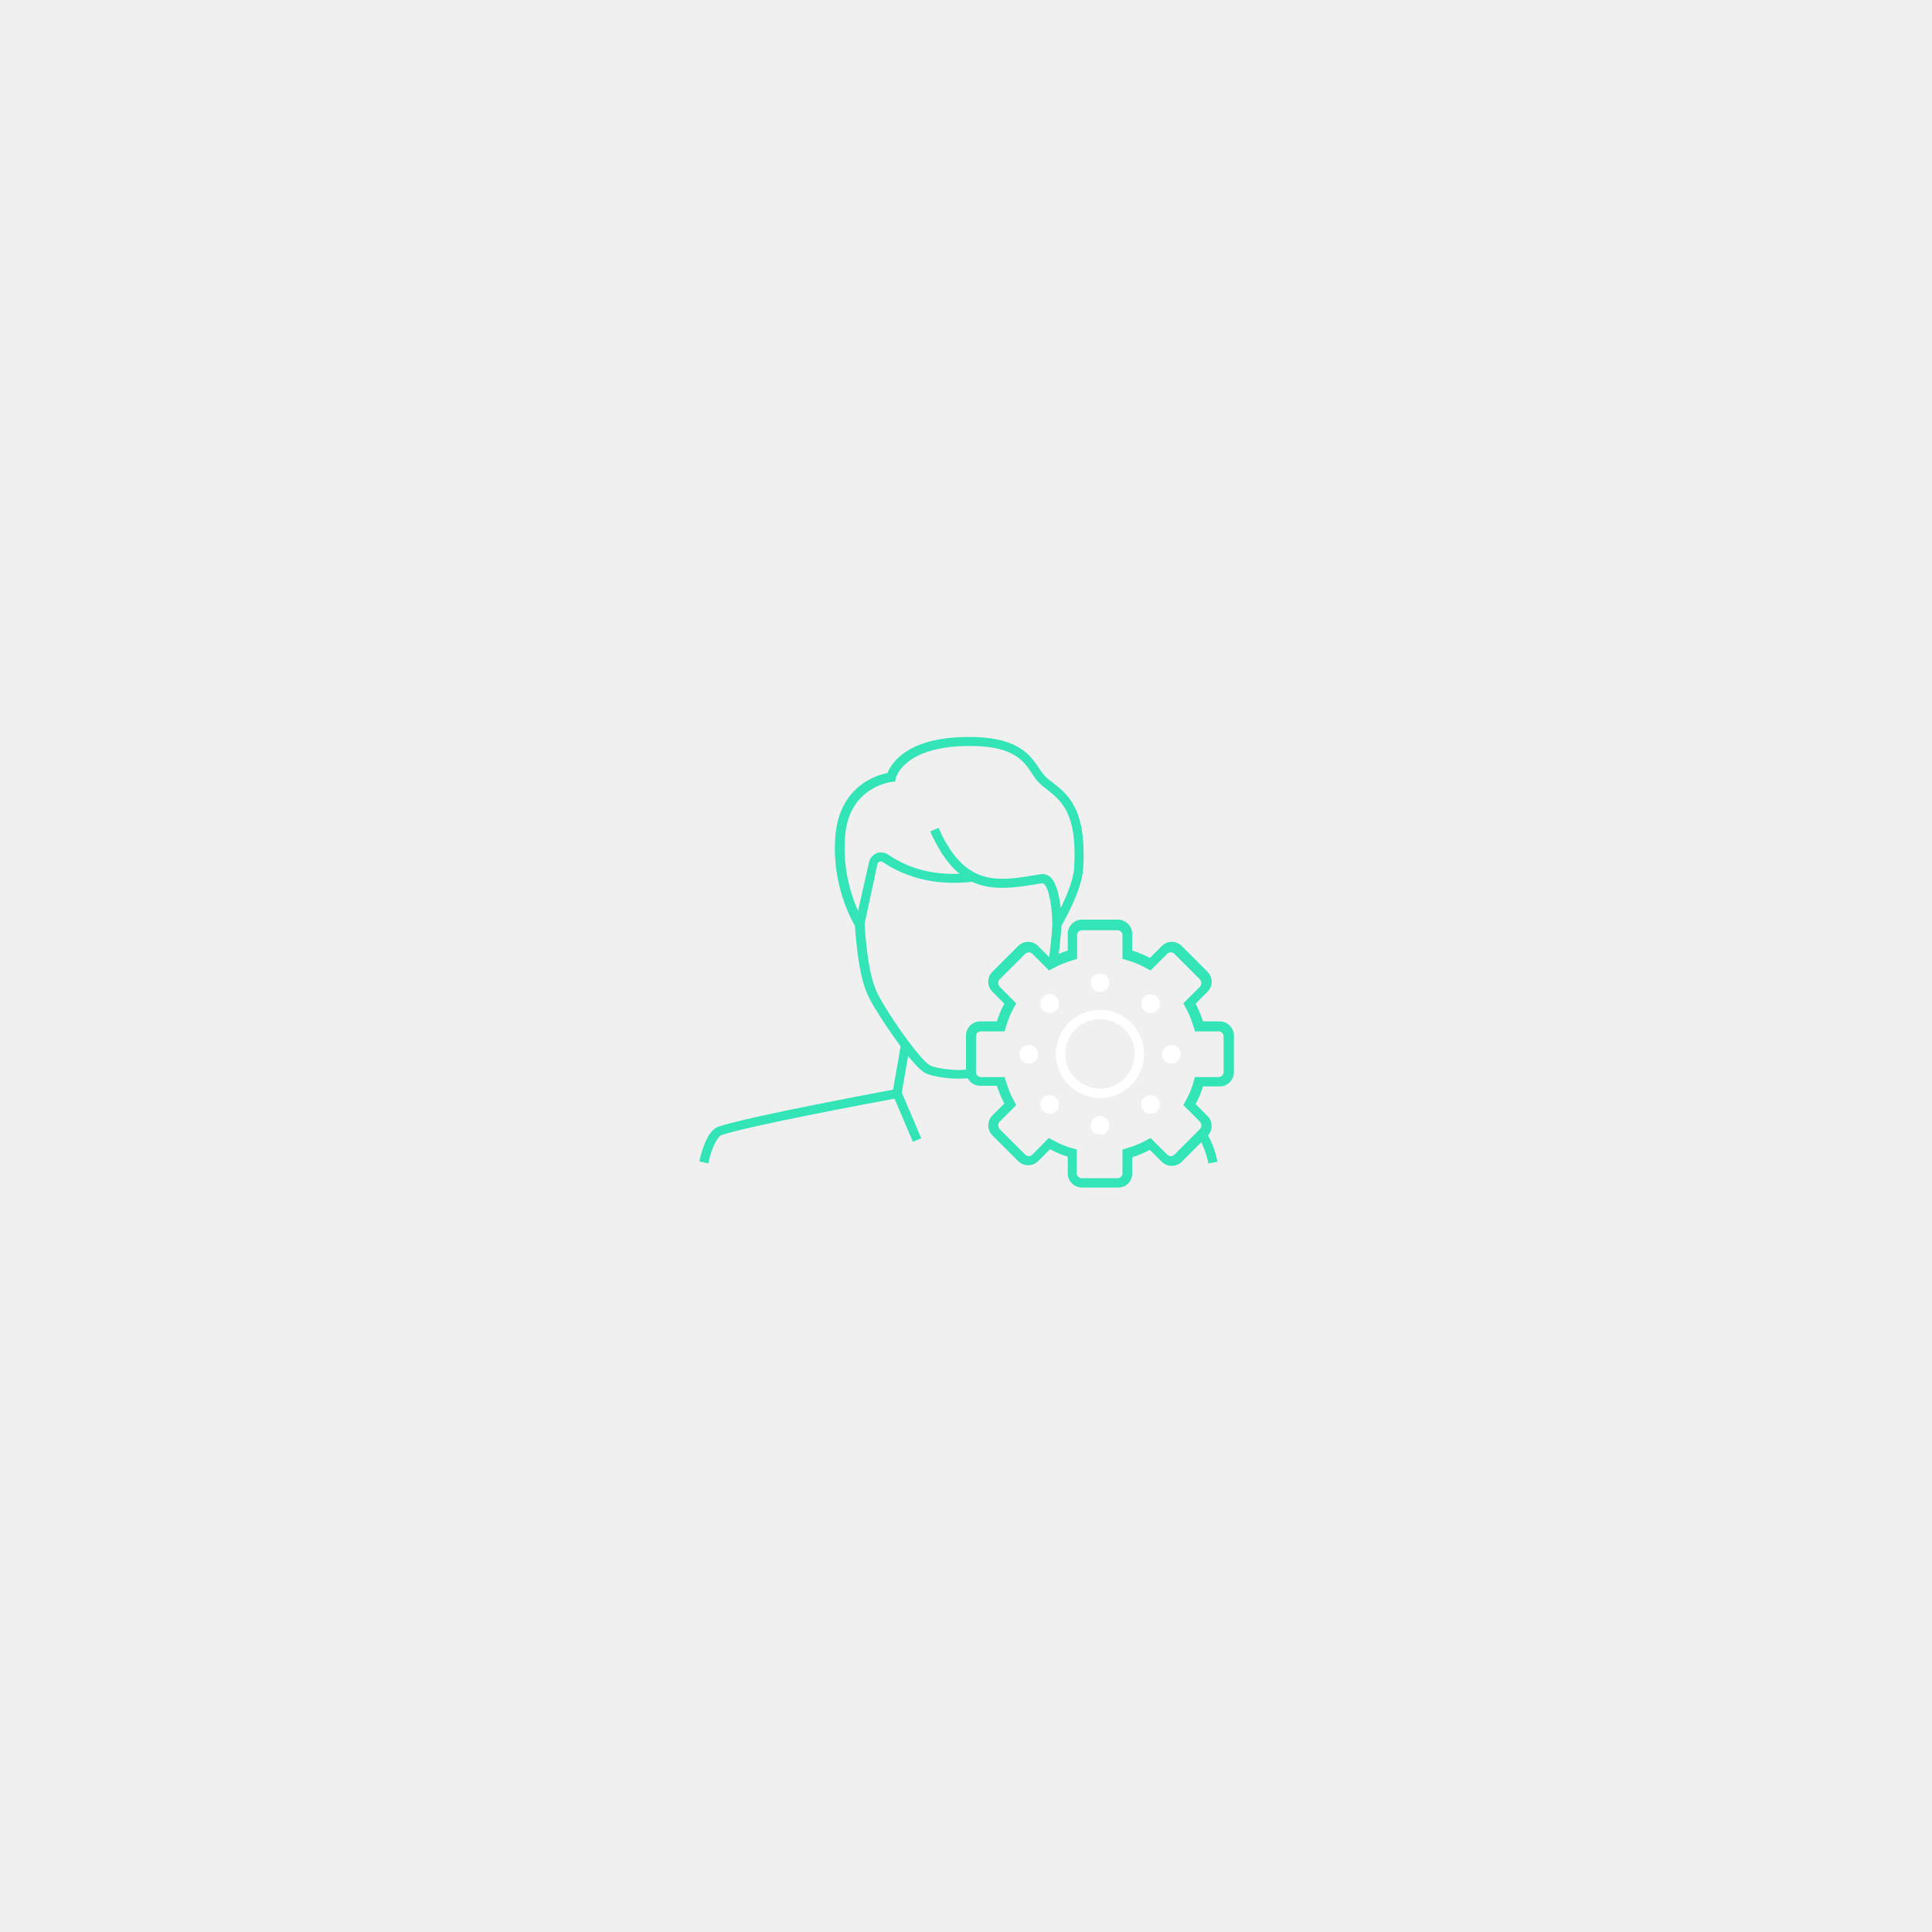
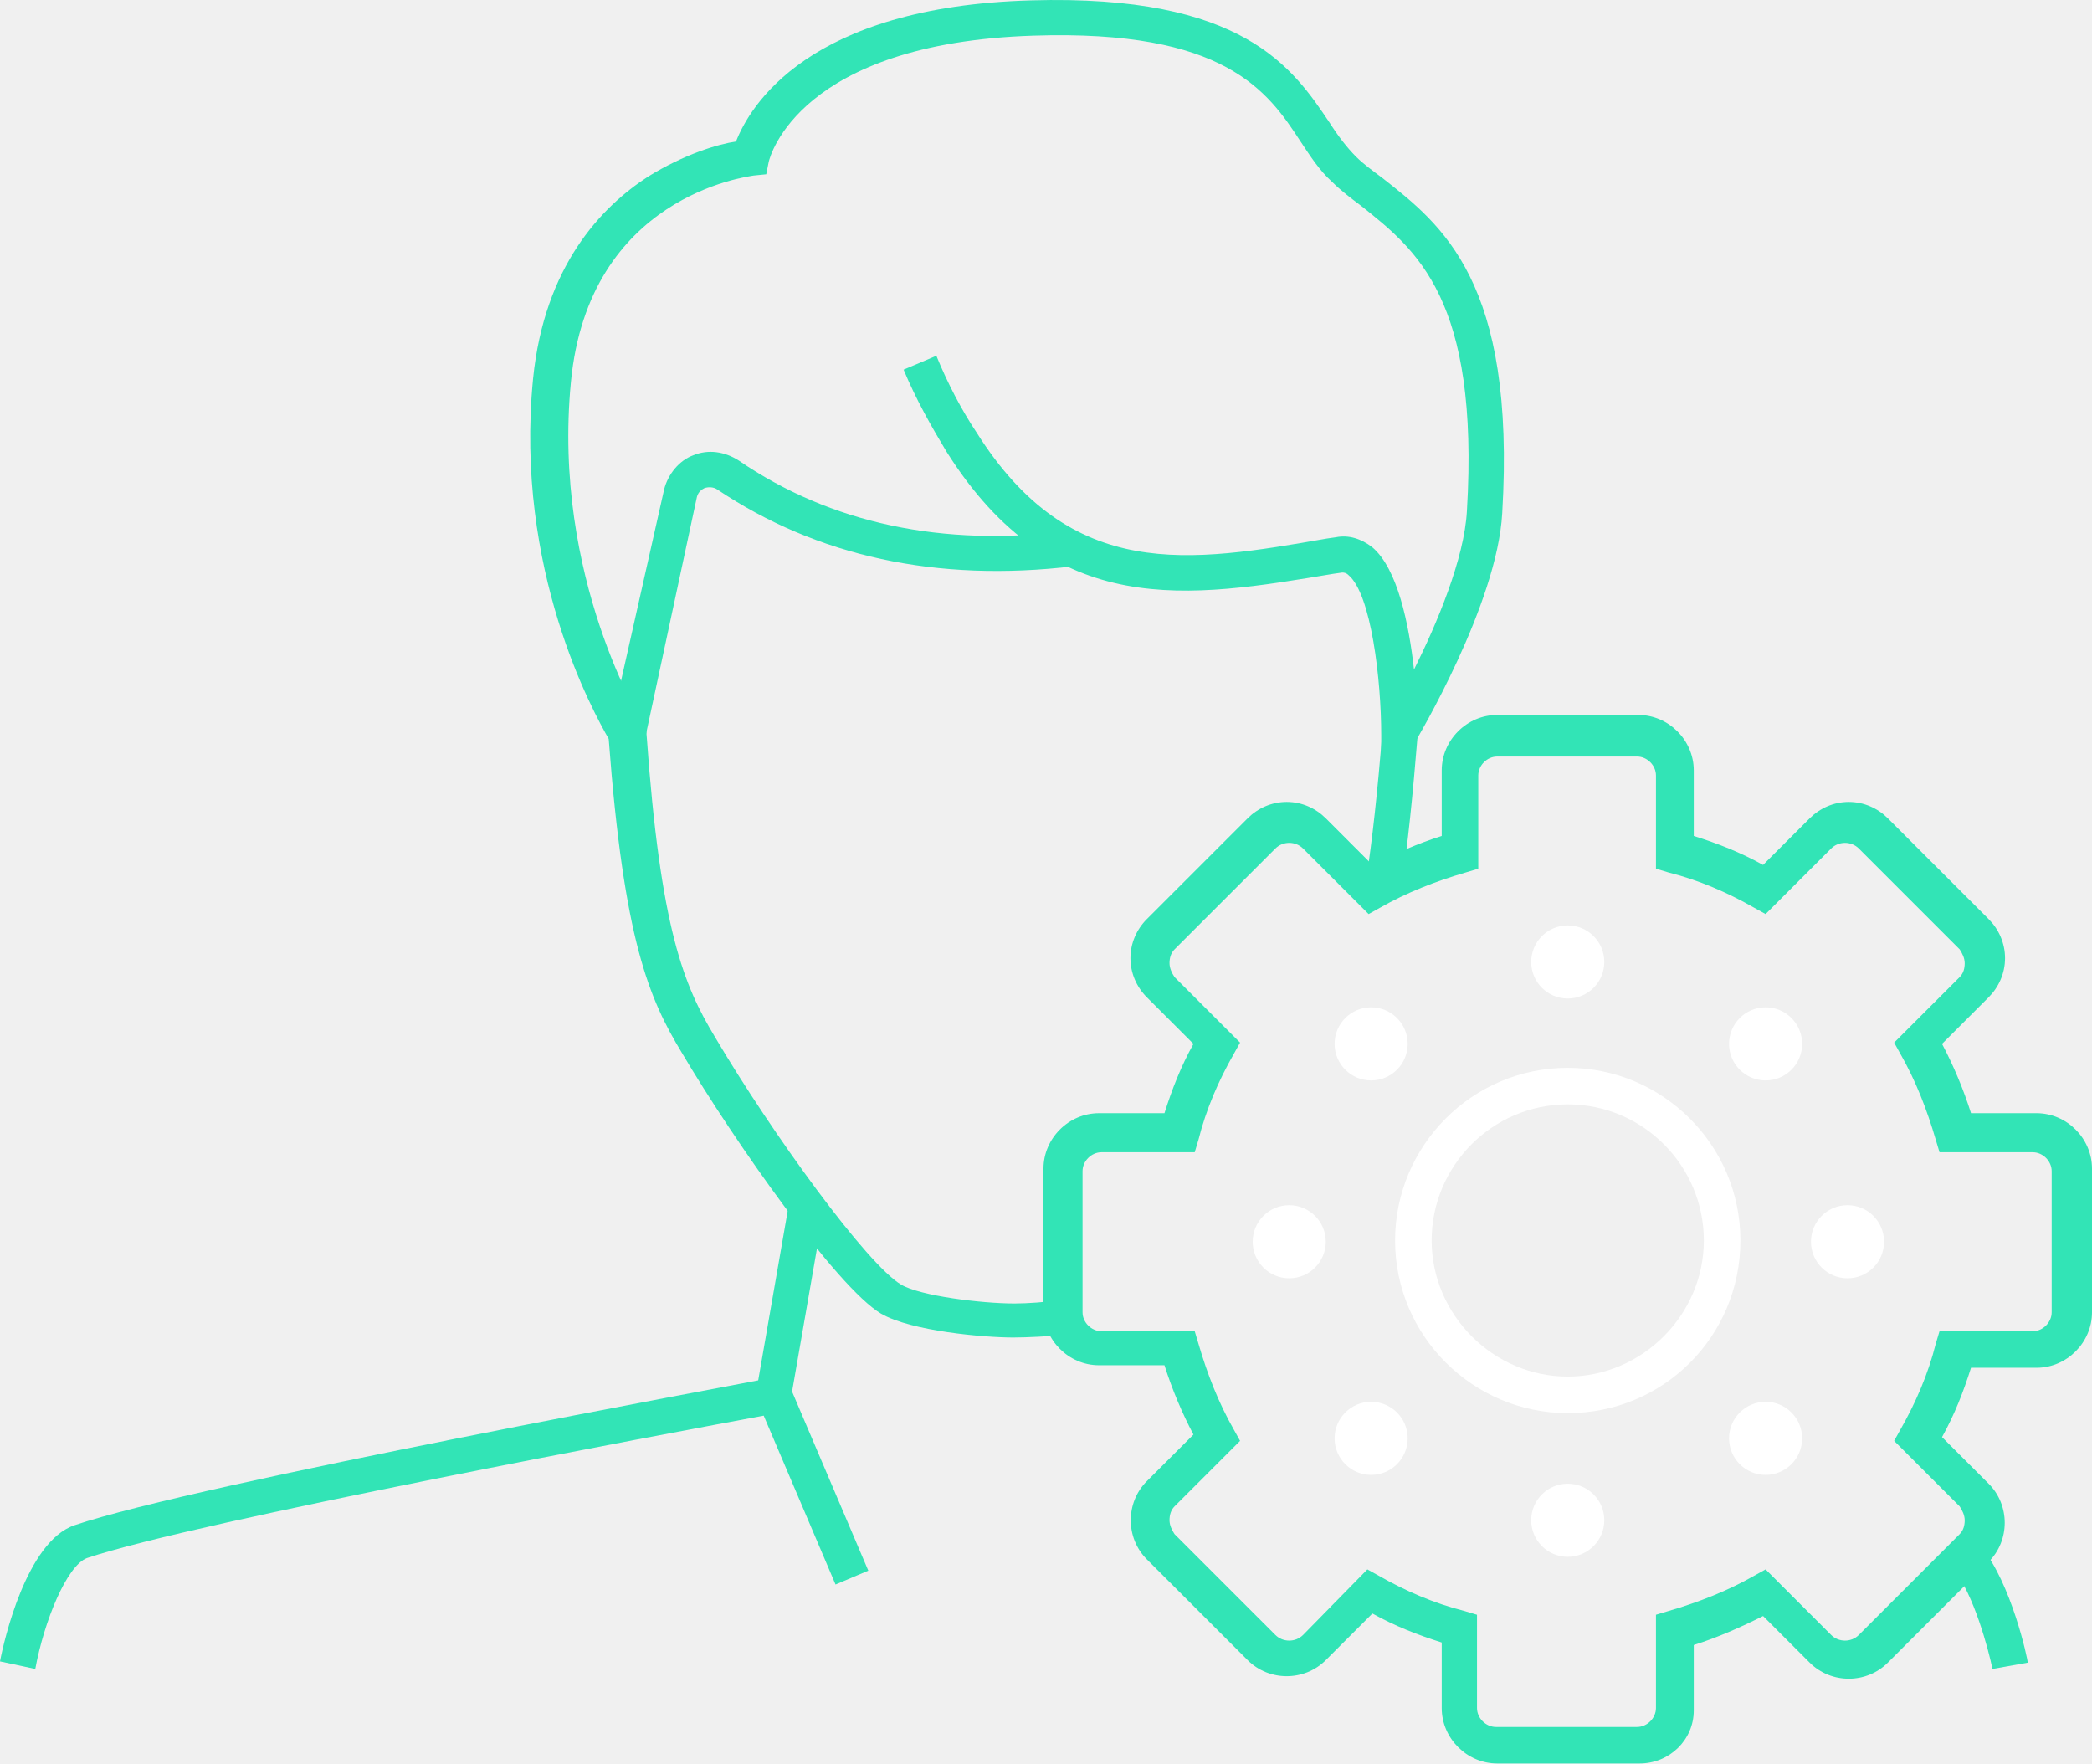
- <svg xmlns="http://www.w3.org/2000/svg" version="1.1" id="Layer_1" x="0px" y="0px" width="600px" height="600px" viewBox="0 0 600 600" style="enable-background:new 0 0 600 600;" xml:space="preserve">
-   <style type="text/css">
- 	.st0{fill:#32E4B6;}
- 	.st1{fill:#FFFFFF;}
- </style>
+ <svg xmlns="http://www.w3.org/2000/svg" version="1.1" id="Layer_1" x="0px" y="0px" style="enable-background:new 0 0 600 600;" xml:space="preserve" viewBox="217.2 228.87 166 139.93">
+   <style type="text/css">	.st0{fill:#32E4B6;}	.st1{fill:#FFFFFF;}</style>
  <g>
    <g>
      <g>
        <path class="st0" d="M347.3,368.8H336c-2.4,0-4.4-2-4.4-4.4v-5.2c-1.9-0.6-3.7-1.3-5.5-2.3l-3.7,3.7c-1.7,1.7-4.5,1.7-6.2,0l-8-8     c-1.7-1.7-1.7-4.5,0-6.2l3.7-3.7c-0.9-1.7-1.7-3.6-2.3-5.5h-5.2c-2.4,0-4.4-2-4.4-4.4v-11.2c0-2.4,2-4.4,4.4-4.4h5.2     c0.6-1.9,1.3-3.7,2.3-5.5l-3.7-3.7c-0.8-0.8-1.3-1.9-1.3-3.1c0-1.2,0.5-2.3,1.3-3.1l8-8c0.8-0.8,1.9-1.3,3.1-1.3s2.3,0.5,3.1,1.3     l3.7,3.7c1.8-0.9,3.6-1.7,5.5-2.3v-5.2c0-2.4,2-4.4,4.4-4.4h11.2c2.4,0,4.4,2,4.4,4.4v5.2c1.9,0.6,3.7,1.3,5.5,2.3l3.7-3.7     c0.8-0.8,1.9-1.3,3.1-1.3c1.2,0,2.3,0.5,3.1,1.3l8,8c0.8,0.8,1.3,1.9,1.3,3.1c0,1.2-0.5,2.3-1.3,3.1l-3.7,3.7     c0.9,1.7,1.7,3.6,2.3,5.5h5.2c2.4,0,4.4,2,4.4,4.4V333c0,2.4-2,4.4-4.4,4.4h-5.2c-0.6,1.9-1.3,3.7-2.3,5.5l3.7,3.7     c1.7,1.7,1.7,4.5,0,6.2l-8,8c-1.7,1.7-4.5,1.7-6.2,0l-3.7-3.7c-1.8,0.9-3.6,1.7-5.5,2.3v5.2C351.6,366.9,349.7,368.8,347.3,368.8     z M325.7,353.4l0.9,0.5c2.1,1.2,4.4,2.2,6.8,2.8l1,0.3v7.4c0,0.8,0.7,1.5,1.5,1.5h11.2c0.8,0,1.5-0.7,1.5-1.5v-7.4l1-0.3     c2.4-0.7,4.7-1.6,6.8-2.8l0.9-0.5l5.2,5.2c0.6,0.6,1.6,0.6,2.2,0l8-8c0.3-0.3,0.4-0.7,0.4-1.1c0-0.4-0.2-0.8-0.4-1.1l-5.2-5.2     l0.5-0.9c1.2-2.1,2.2-4.4,2.8-6.8l0.3-1h7.4c0.8,0,1.5-0.7,1.5-1.5v-11.2c0-0.8-0.7-1.5-1.5-1.5h-7.4l-0.3-1     c-0.7-2.4-1.6-4.7-2.8-6.8l-0.5-0.9l5.2-5.2c0.3-0.3,0.4-0.7,0.4-1.1s-0.2-0.8-0.4-1.1l-8-8c-0.6-0.6-1.6-0.6-2.2,0l-5.2,5.2     l-0.9-0.5c-2.1-1.2-4.4-2.2-6.8-2.8l-1-0.3v-7.4c0-0.8-0.7-1.5-1.5-1.5H336c-0.8,0-1.5,0.7-1.5,1.5v7.4l-1,0.3     c-2.4,0.7-4.7,1.6-6.8,2.8l-0.9,0.5l-5.2-5.2c-0.6-0.6-1.6-0.6-2.2,0l-8,8c-0.3,0.3-0.4,0.7-0.4,1.1s0.2,0.8,0.4,1.1l5.2,5.2     l-0.5,0.9c-1.2,2.1-2.2,4.4-2.8,6.8l-0.3,1h-7.4c-0.8,0-1.5,0.7-1.5,1.5V333c0,0.8,0.7,1.5,1.5,1.5h7.4l0.3,1     c0.7,2.4,1.6,4.7,2.8,6.8l0.5,0.9l-5.2,5.2c-0.3,0.3-0.4,0.7-0.4,1.1c0,0.4,0.2,0.8,0.4,1.1l8,8c0.6,0.6,1.6,0.6,2.2,0     L325.7,353.4z" />
      </g>
      <g>
        <path class="st1" d="M341.6,341c-7.5,0-13.7-6.1-13.7-13.7c0-7.5,6.1-13.7,13.7-13.7c7.5,0,13.7,6.1,13.7,13.7     C355.3,334.9,349.2,341,341.6,341z M341.6,316.5c-6,0-10.8,4.9-10.8,10.8s4.9,10.8,10.8,10.8s10.8-4.9,10.8-10.8     S347.6,316.5,341.6,316.5z" />
      </g>
      <g>
        <g>
          <path class="st0" d="M268.4,287.4l-2.8-0.6l4.3-19.1c0.3-1.2,1.2-2.3,2.3-2.7c1.2-0.5,2.5-0.3,3.6,0.4c7.3,5,16.2,6.9,26.3,5.6      l0.3,2.8c-10.9,1.3-20.4-0.8-28.3-6.1c-0.3-0.2-0.7-0.2-1-0.1c-0.2,0.1-0.5,0.3-0.6,0.7L268.4,287.4z" />
        </g>
        <g>
          <g>
            <g>
              <path class="st0" d="M328.4,299.2l-2.8-0.5c0.5-3.2,0.9-7,1.3-11.8l2.8,0.2C329.3,292,328.9,296,328.4,299.2z" />
            </g>
            <g>
              <path class="st0" d="M297.6,335c-2.3,0-8.1-0.5-10.5-1.9c-3.5-2.1-11.6-13.6-15.8-20.7c-2.6-4.3-4.6-8.9-5.8-24.9        c-1.2-2.1-7.5-13.4-6-28.6c0.9-8.9,5.4-13.6,9.1-16c2.9-1.8,5.6-2.6,7-2.8c1.1-2.8,5.7-10.7,23.4-11.2        c16.9-0.5,20.8,5.4,23.7,9.7c0.7,1.1,1.4,2,2.1,2.7c0.6,0.6,1.3,1.1,2.1,1.7c4.7,3.7,10.6,8.2,9.5,26.6        c-0.4,7.2-6.7,17.8-7,18.3l-2.6,4.4l0-5.1c0-4.4-0.8-11.2-2.6-12.7c-0.2-0.2-0.4-0.2-0.5-0.2l-0.7,0.1        c-11.4,1.9-22.2,3.8-30.7-9.7c-1.2-2-2.4-4.1-3.4-6.5l2.6-1.1c0.9,2.2,2,4.3,3.2,6.1c7.5,11.9,16.9,10.3,27.8,8.4l0.7-0.1        c1-0.2,2,0.1,2.9,0.8c2,1.7,2.9,6.1,3.3,9.7c1.8-3.6,4-8.8,4.2-12.6c1-16.8-4-20.7-8.4-24.2c-0.8-0.6-1.6-1.2-2.3-1.9        c-1-0.9-1.7-2-2.5-3.2c-2.6-4-6-8.9-21.2-8.4c-18.6,0.6-20.9,9.6-21,10l-0.2,1l-1,0.1c-0.5,0.1-13.1,1.6-14.5,16.4        c-1.5,15.5,5.7,27.1,5.8,27.2l0.2,0.3l0,0.4c1.1,15.6,3,20,5.4,24c4.6,7.8,12.1,18.1,14.8,19.7c1.5,0.9,6.4,1.5,9,1.5        c1,0,2.5-0.1,3.8-0.3l0.3,2.8C300.3,334.9,298.8,335,297.6,335z" />
            </g>
          </g>
          <g>
            <g>
              <rect x="272.2" y="330.7" transform="matrix(0.1715 -0.9852 0.9852 0.1715 -95.3036 550.8815)" class="st0" width="15.3" height="2.8" />
            </g>
            <g>
              <path class="st0" d="M220,361.3l-2.8-0.6c0.3-1.6,2.1-9.5,5.9-10.8c9.7-3.3,53.4-11.3,55.3-11.7l1.1-0.2l6.6,15.5l-2.6,1.1        l-5.7-13.4c-7,1.3-45.1,8.4-53.7,11.3C222.5,353.1,220.7,357.5,220,361.3z" />
            </g>
          </g>
          <g>
            <g>
              <path class="st0" d="M375.3,361.3c-0.3-1.5-1.5-6-3.1-7.9l2.2-1.8c2.4,2.9,3.7,8.9,3.7,9.2L375.3,361.3z" />
            </g>
          </g>
        </g>
      </g>
    </g>
    <g>
      <circle class="st1" cx="341.6" cy="305.2" r="2.9" />
    </g>
    <g>
      <circle class="st1" cx="341.6" cy="349.5" r="2.9" />
    </g>
    <g>
      <circle class="st1" cx="326" cy="311.7" r="2.9" />
    </g>
    <g>
      <circle class="st1" cx="357.3" cy="343" r="2.9" />
    </g>
    <g>
      <circle class="st1" cx="319.5" cy="327.4" r="2.9" />
    </g>
    <g>
      <circle class="st1" cx="363.8" cy="327.4" r="2.9" />
    </g>
    <g>
      <circle class="st1" cx="326" cy="343" r="2.9" />
    </g>
    <g>
      <circle class="st1" cx="357.3" cy="311.7" r="2.9" />
    </g>
  </g>
</svg>
